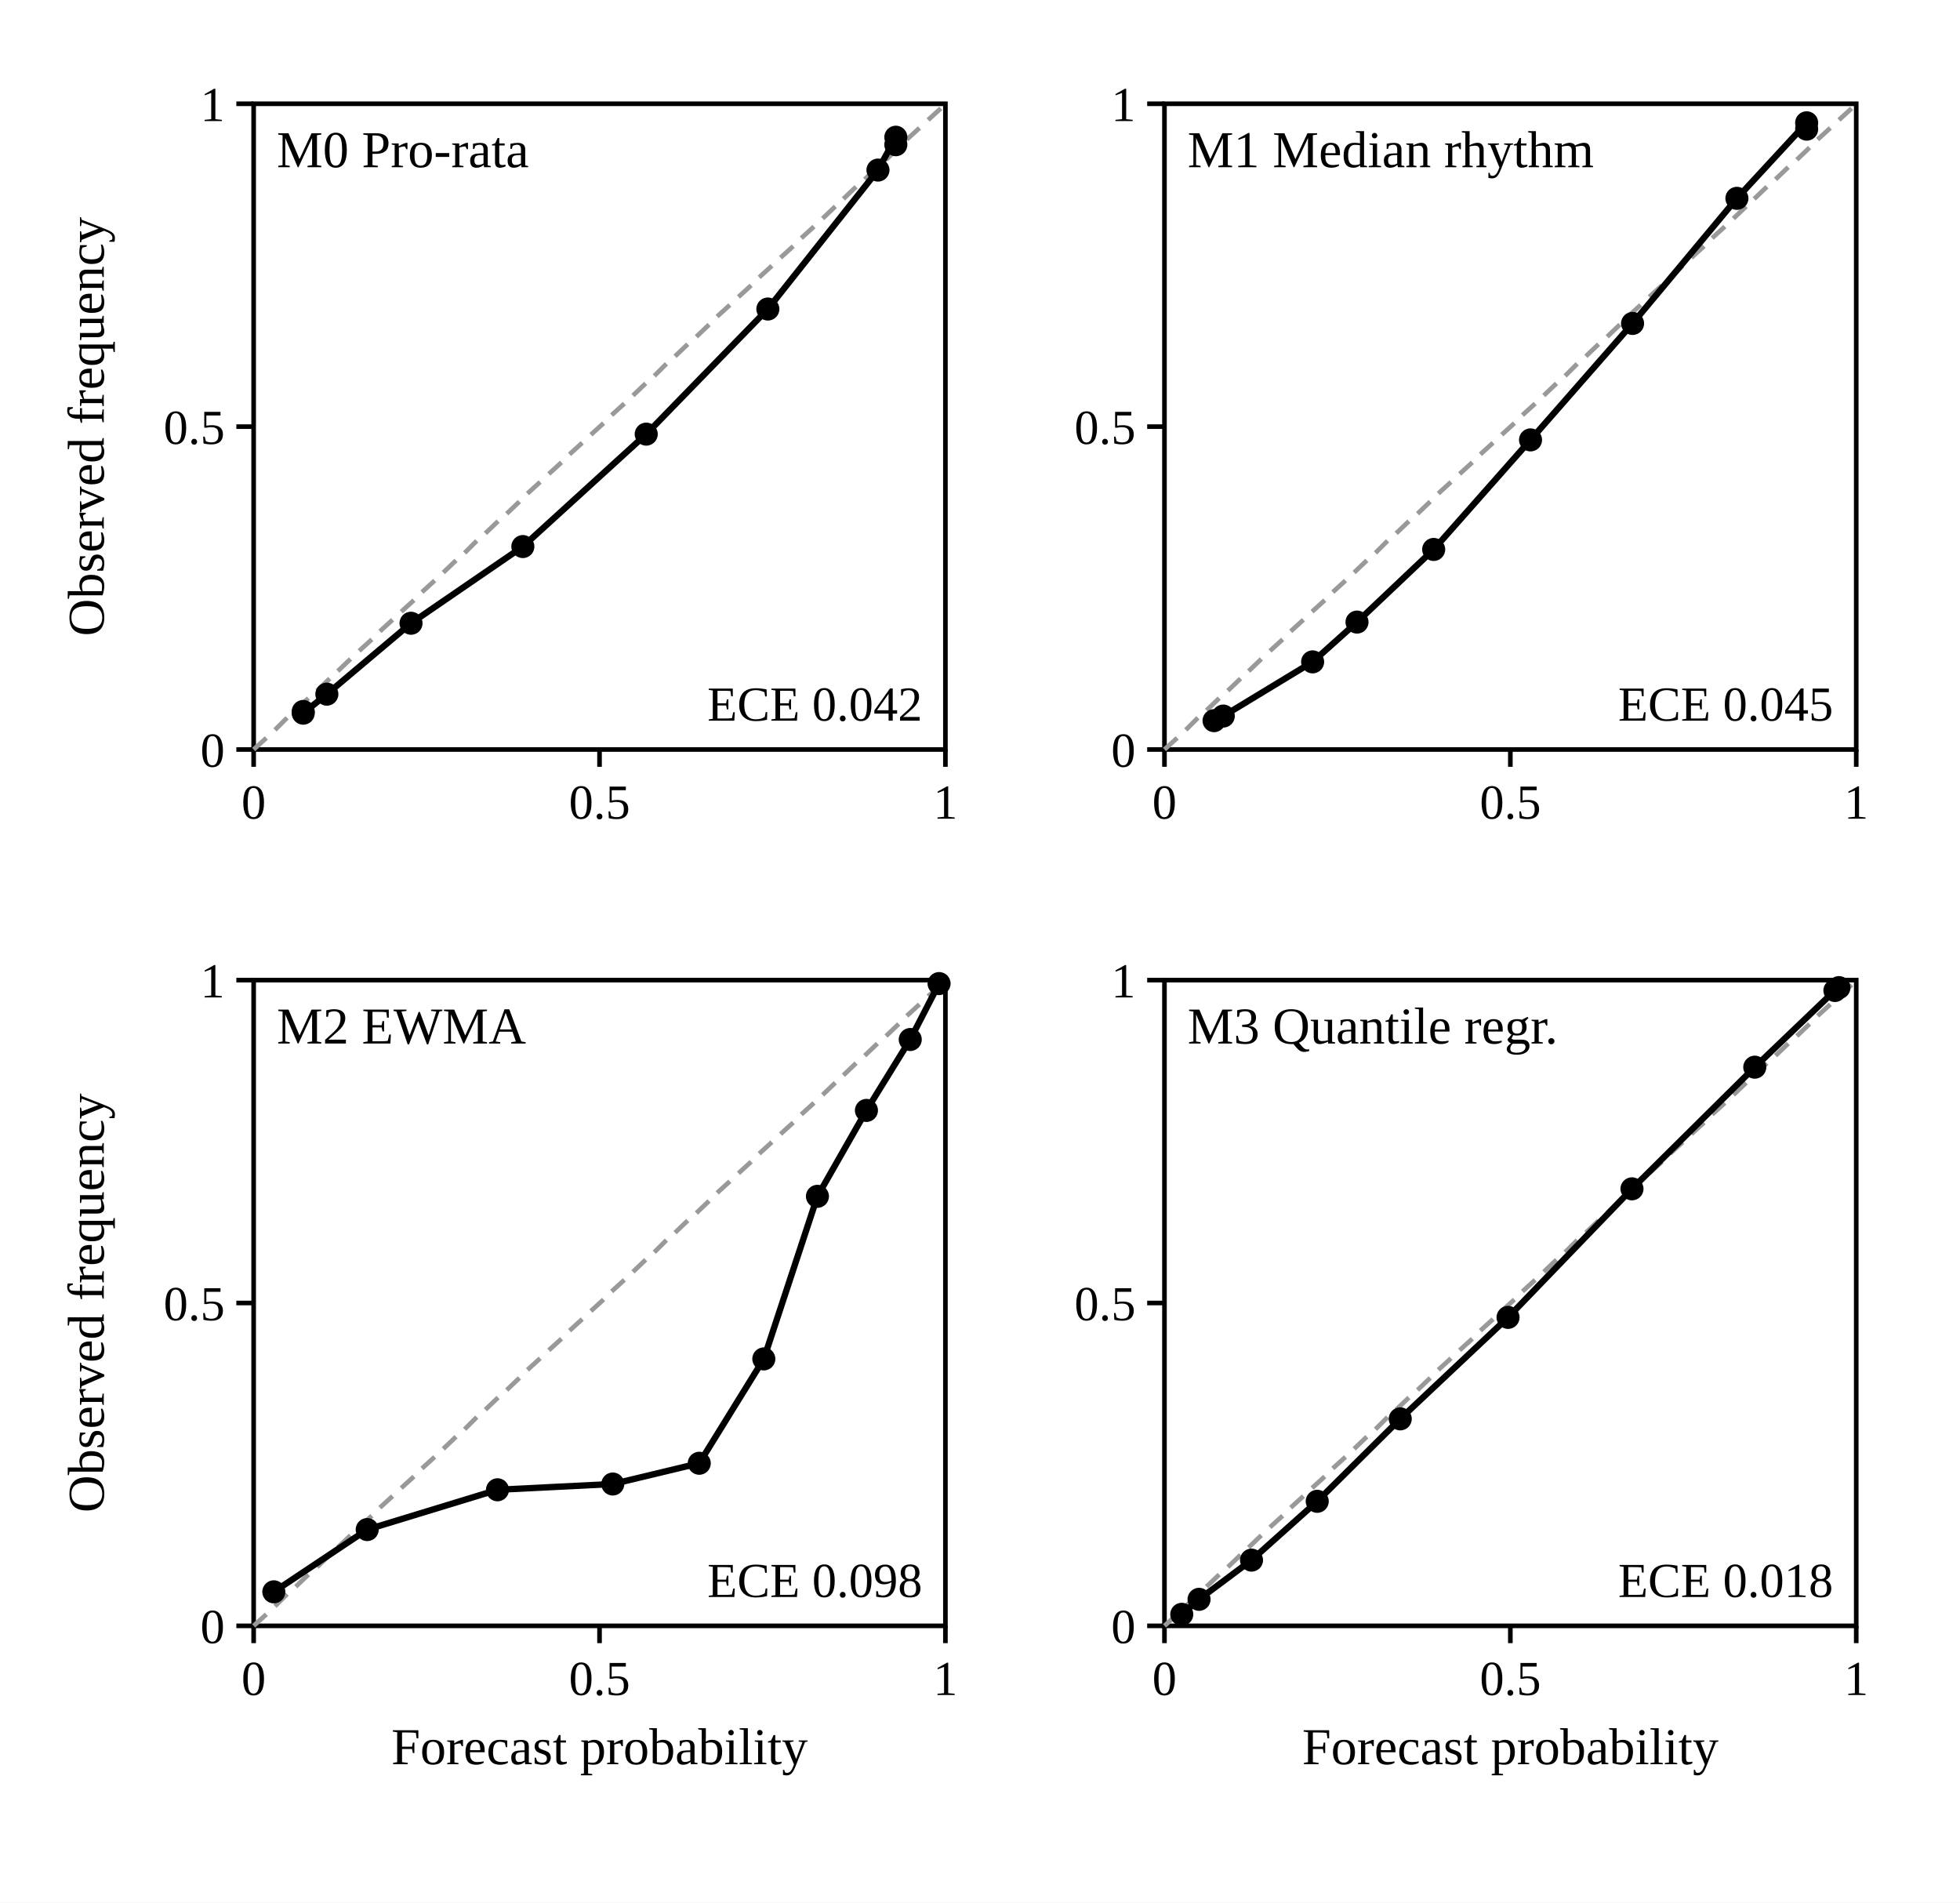
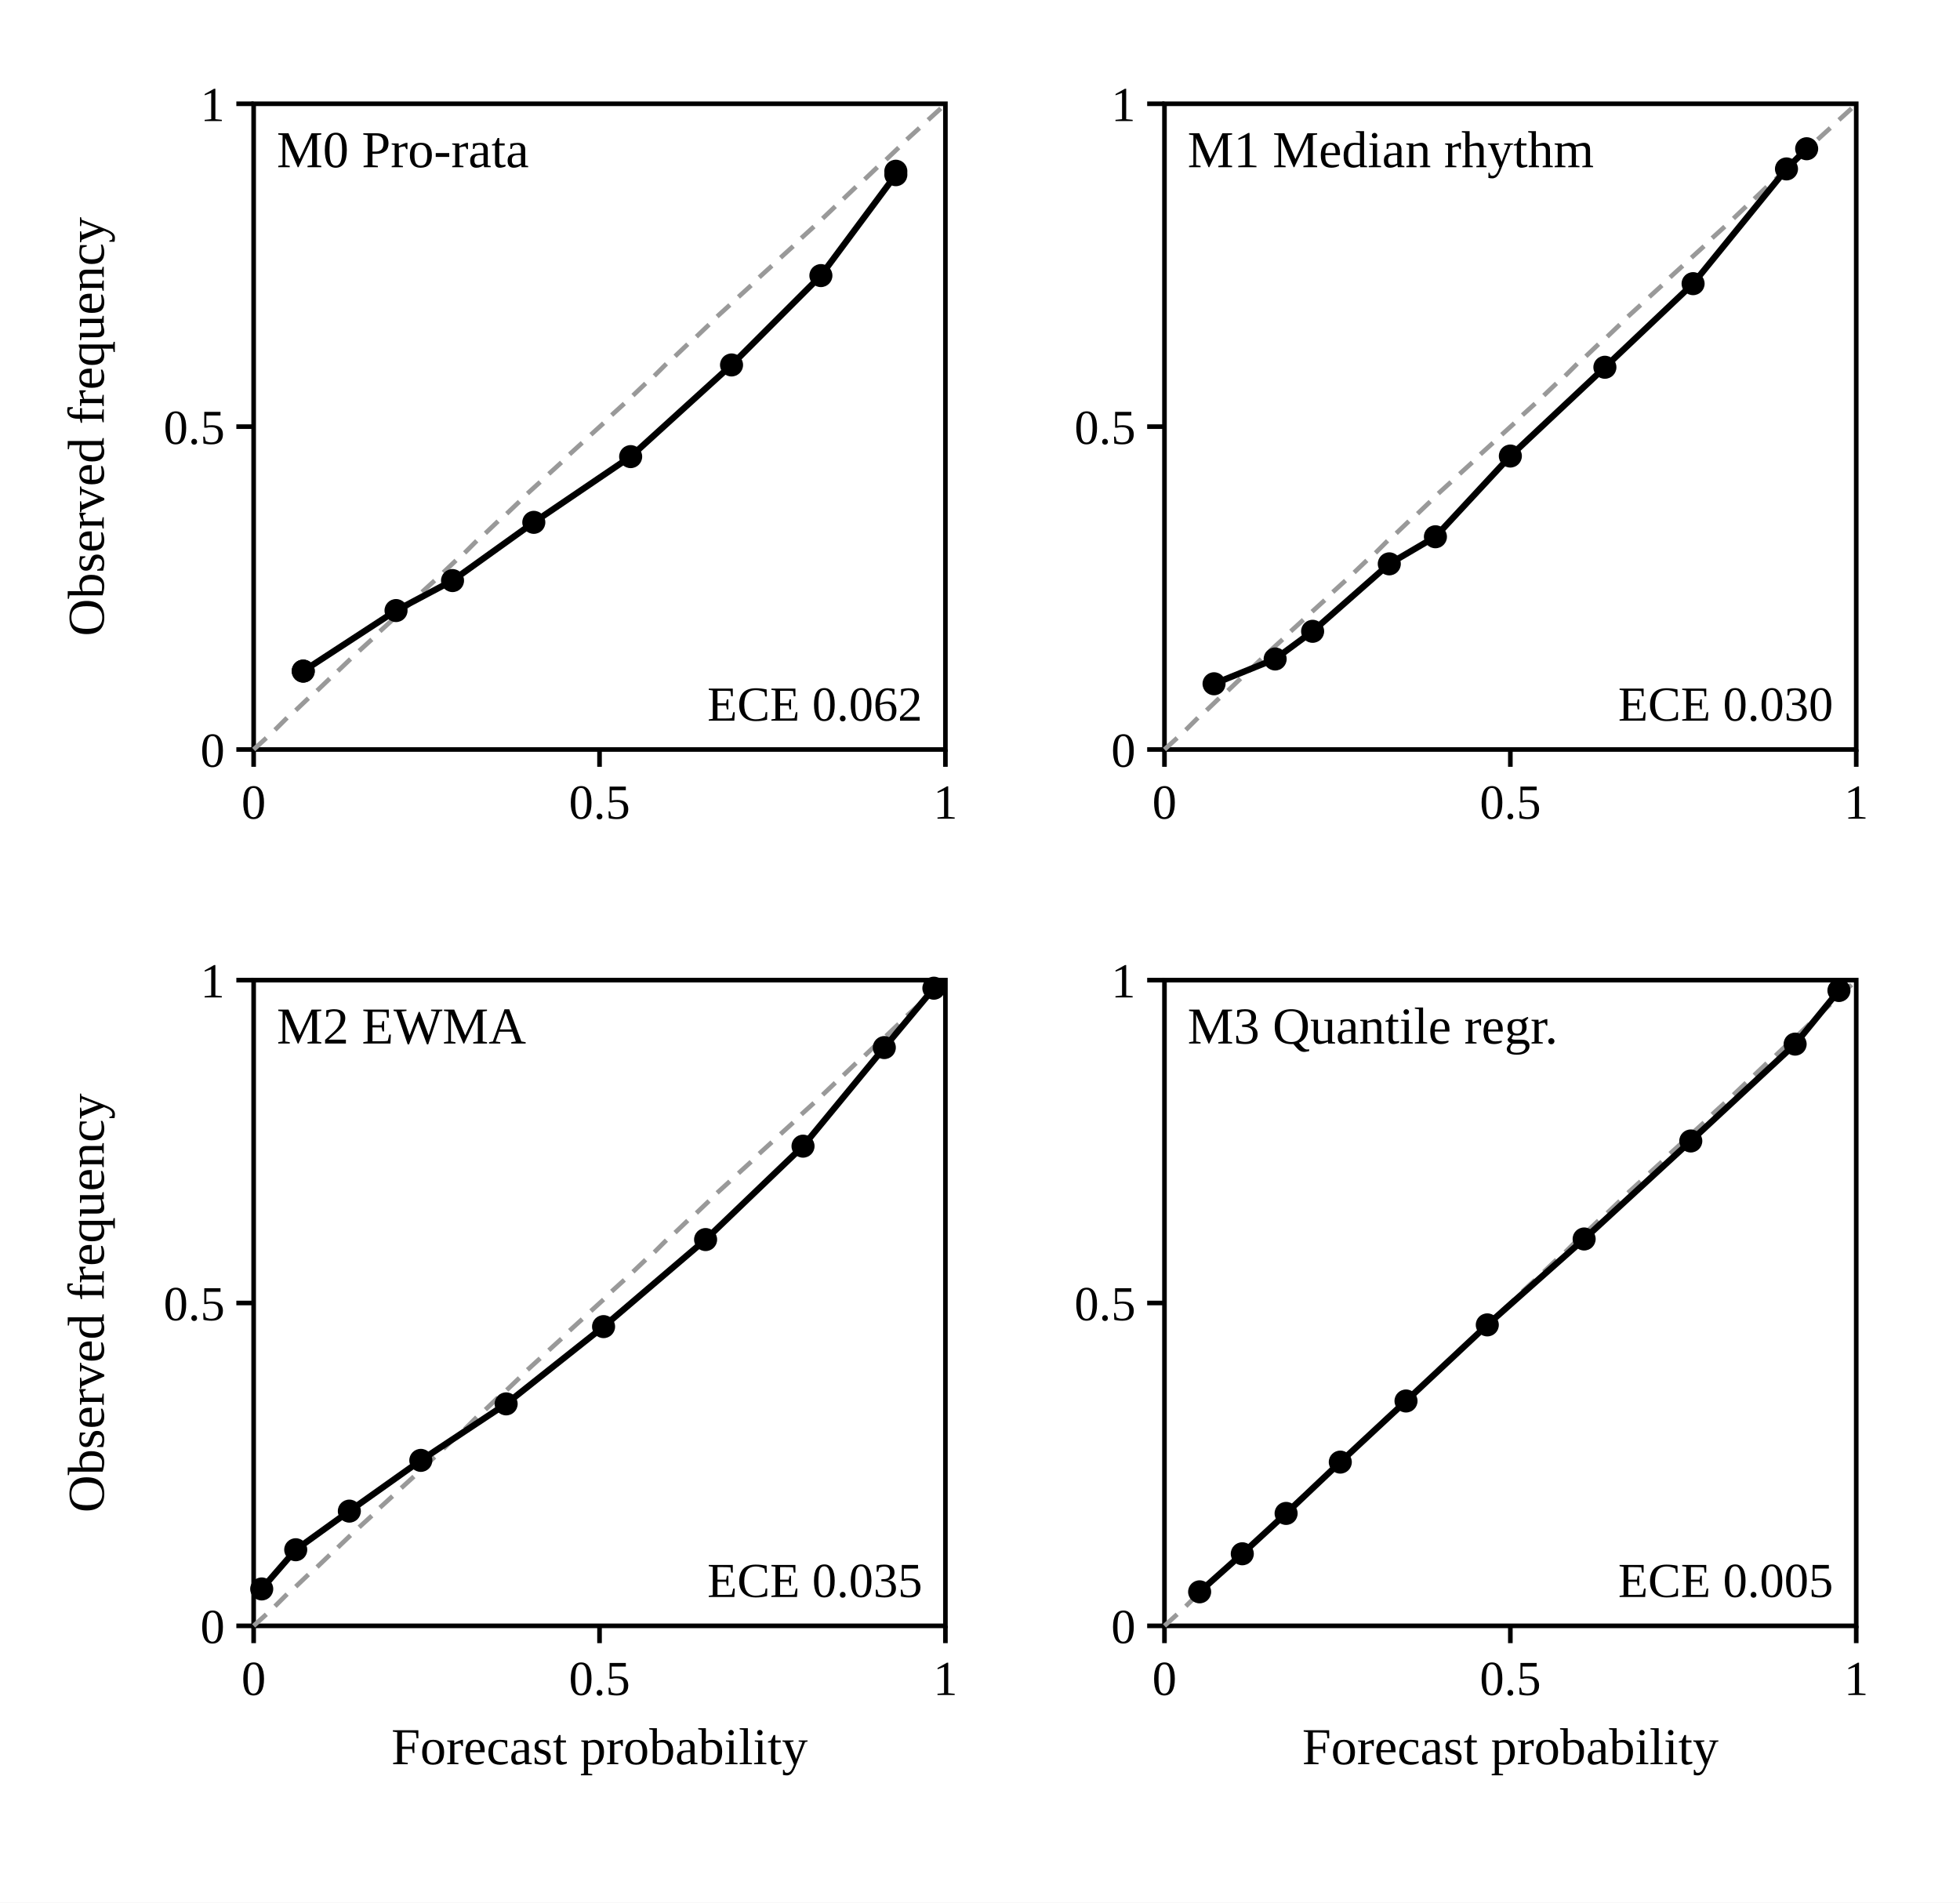
<svg xmlns="http://www.w3.org/2000/svg" width="340" height="330" viewBox="0 0 340 330">
  <rect width="340" height="330" fill="#fff" />
  <rect x="44" y="18" width="120" height="112" fill="none" stroke="#000" stroke-width="0.8" />
  <line x1="44.0" y1="130" x2="44.0" y2="133" stroke="#000" stroke-width="0.8" />
  <text x="44.0" y="142" font-family="Times New Roman, Times, serif" font-size="8.5" text-anchor="middle">0</text>
  <line x1="104.0" y1="130" x2="104.0" y2="133" stroke="#000" stroke-width="0.8" />
  <text x="104.0" y="142" font-family="Times New Roman, Times, serif" font-size="8.5" text-anchor="middle">0.5</text>
  <line x1="164.0" y1="130" x2="164.0" y2="133" stroke="#000" stroke-width="0.8" />
  <text x="164.0" y="142" font-family="Times New Roman, Times, serif" font-size="8.5" text-anchor="middle">1</text>
  <line x1="41" y1="130.0" x2="44" y2="130.0" stroke="#000" stroke-width="0.8" />
  <text x="39" y="133.0" font-family="Times New Roman, Times, serif" font-size="8.5" text-anchor="end">0</text>
  <line x1="41" y1="74.0" x2="44" y2="74.0" stroke="#000" stroke-width="0.8" />
  <text x="39" y="77.0" font-family="Times New Roman, Times, serif" font-size="8.5" text-anchor="end">0.5</text>
  <line x1="41" y1="18.0" x2="44" y2="18.0" stroke="#000" stroke-width="0.8" />
  <text x="39" y="21.0" font-family="Times New Roman, Times, serif" font-size="8.5" text-anchor="end">1</text>
  <text x="18" y="74.0" font-family="Times New Roman, Times, serif" font-size="9" text-anchor="middle" transform="rotate(-90 18 74.0)">Observed frequency</text>
  <line x1="44.0" y1="130.0" x2="46.2" y2="128.0" stroke="#999999" stroke-width="0.8" />
  <line x1="47.7" y1="126.6" x2="49.8" y2="124.5" stroke="#999999" stroke-width="0.8" />
  <line x1="51.3" y1="123.2" x2="53.5" y2="121.1" stroke="#999999" stroke-width="0.8" />
  <line x1="55.0" y1="119.8" x2="57.2" y2="117.7" stroke="#999999" stroke-width="0.8" />
  <line x1="58.6" y1="116.4" x2="60.8" y2="114.3" stroke="#999999" stroke-width="0.8" />
  <line x1="62.3" y1="112.9" x2="64.5" y2="110.9" stroke="#999999" stroke-width="0.8" />
  <line x1="65.9" y1="109.5" x2="68.1" y2="107.5" stroke="#999999" stroke-width="0.8" />
  <line x1="69.6" y1="106.1" x2="71.8" y2="104.1" stroke="#999999" stroke-width="0.8" />
  <line x1="73.2" y1="102.7" x2="75.4" y2="100.7" stroke="#999999" stroke-width="0.8" />
  <line x1="76.9" y1="99.3" x2="79.1" y2="97.2" stroke="#999999" stroke-width="0.8" />
  <line x1="80.6" y1="95.9" x2="82.7" y2="93.8" stroke="#999999" stroke-width="0.8" />
  <line x1="84.2" y1="92.5" x2="86.4" y2="90.4" stroke="#999999" stroke-width="0.8" />
  <line x1="87.9" y1="89.1" x2="90.1" y2="87.0" stroke="#999999" stroke-width="0.8" />
  <line x1="91.5" y1="85.6" x2="93.7" y2="83.6" stroke="#999999" stroke-width="0.8" />
  <line x1="95.2" y1="82.2" x2="97.4" y2="80.2" stroke="#999999" stroke-width="0.8" />
  <line x1="98.8" y1="78.8" x2="101.0" y2="76.8" stroke="#999999" stroke-width="0.8" />
  <line x1="102.5" y1="75.4" x2="104.7" y2="73.4" stroke="#999999" stroke-width="0.8" />
  <line x1="106.1" y1="72.0" x2="108.3" y2="70.0" stroke="#999999" stroke-width="0.8" />
  <line x1="109.8" y1="68.6" x2="112.0" y2="66.5" stroke="#999999" stroke-width="0.8" />
  <line x1="113.5" y1="65.2" x2="115.6" y2="63.1" stroke="#999999" stroke-width="0.8" />
  <line x1="117.1" y1="61.8" x2="119.3" y2="59.7" stroke="#999999" stroke-width="0.8" />
  <line x1="120.8" y1="58.4" x2="123.0" y2="56.3" stroke="#999999" stroke-width="0.8" />
  <line x1="124.4" y1="54.9" x2="126.6" y2="52.9" stroke="#999999" stroke-width="0.8" />
  <line x1="128.1" y1="51.5" x2="130.3" y2="49.5" stroke="#999999" stroke-width="0.8" />
  <line x1="131.7" y1="48.1" x2="133.9" y2="46.1" stroke="#999999" stroke-width="0.8" />
  <line x1="135.4" y1="44.7" x2="137.6" y2="42.7" stroke="#999999" stroke-width="0.8" />
  <line x1="139.0" y1="41.3" x2="141.2" y2="39.3" stroke="#999999" stroke-width="0.8" />
  <line x1="142.7" y1="37.9" x2="144.9" y2="35.8" stroke="#999999" stroke-width="0.8" />
  <line x1="146.3" y1="34.5" x2="148.5" y2="32.4" stroke="#999999" stroke-width="0.8" />
  <line x1="150.0" y1="31.1" x2="152.2" y2="29.0" stroke="#999999" stroke-width="0.8" />
  <line x1="153.7" y1="27.7" x2="155.9" y2="25.6" stroke="#999999" stroke-width="0.8" />
  <line x1="157.3" y1="24.2" x2="159.5" y2="22.2" stroke="#999999" stroke-width="0.8" />
  <line x1="161.0" y1="20.8" x2="163.2" y2="18.8" stroke="#999999" stroke-width="0.8" />
-   <polyline points="52.6,123.4 52.6,123.7 56.7,120.4 71.3,108.1 90.7,94.8 112.1,75.3 133.2,53.6 152.3,29.5 155.4,23.8 155.4,25.1" fill="none" stroke="#000000" stroke-width="1.1" />
-   <circle cx="52.6" cy="123.4" r="2.0" fill="#000000" />
-   <circle cx="52.6" cy="123.7" r="2.0" fill="#000000" />
-   <circle cx="56.7" cy="120.4" r="2.0" fill="#000000" />
-   <circle cx="71.3" cy="108.1" r="2.0" fill="#000000" />
-   <circle cx="90.7" cy="94.8" r="2.0" fill="#000000" />
-   <circle cx="112.1" cy="75.3" r="2.0" fill="#000000" />
-   <circle cx="133.2" cy="53.6" r="2.0" fill="#000000" />
-   <circle cx="152.3" cy="29.5" r="2.0" fill="#000000" />
-   <circle cx="155.4" cy="23.8" r="2.0" fill="#000000" />
-   <circle cx="155.4" cy="25.1" r="2.0" fill="#000000" />
+   <polyline points="52.6,116.4 52.6,116.4 68.7,105.9 78.5,100.7 92.6,90.6 109.4,79.2 126.9,63.3 142.4,47.8 155.4,30.3 155.4,29.7" fill="none" stroke="#000000" stroke-width="1.1" />
+   <circle cx="52.6" cy="116.4" r="2.0" fill="#000000" />
+   <circle cx="52.6" cy="116.4" r="2.0" fill="#000000" />
+   <circle cx="68.7" cy="105.9" r="2.0" fill="#000000" />
+   <circle cx="78.5" cy="100.7" r="2.0" fill="#000000" />
+   <circle cx="92.6" cy="90.6" r="2.0" fill="#000000" />
+   <circle cx="109.4" cy="79.2" r="2.0" fill="#000000" />
+   <circle cx="126.9" cy="63.3" r="2.0" fill="#000000" />
+   <circle cx="142.4" cy="47.8" r="2.0" fill="#000000" />
+   <circle cx="155.4" cy="30.3" r="2.0" fill="#000000" />
+   <circle cx="155.4" cy="29.7" r="2.0" fill="#000000" />
  <text x="48" y="29" font-family="Times New Roman, Times, serif" font-size="9">M0 Pro-rata</text>
-   <text x="160" y="125" font-family="Times New Roman, Times, serif" font-size="8.5" text-anchor="end">ECE 0.042</text>
+   <text x="160" y="125" font-family="Times New Roman, Times, serif" font-size="8.5" text-anchor="end">ECE 0.062</text>
  <rect x="202" y="18" width="120" height="112" fill="none" stroke="#000" stroke-width="0.8" />
  <line x1="202.0" y1="130" x2="202.0" y2="133" stroke="#000" stroke-width="0.8" />
  <text x="202.0" y="142" font-family="Times New Roman, Times, serif" font-size="8.5" text-anchor="middle">0</text>
  <line x1="262.0" y1="130" x2="262.0" y2="133" stroke="#000" stroke-width="0.8" />
  <text x="262.0" y="142" font-family="Times New Roman, Times, serif" font-size="8.5" text-anchor="middle">0.5</text>
  <line x1="322.0" y1="130" x2="322.0" y2="133" stroke="#000" stroke-width="0.8" />
  <text x="322.0" y="142" font-family="Times New Roman, Times, serif" font-size="8.5" text-anchor="middle">1</text>
  <line x1="199" y1="130.0" x2="202" y2="130.0" stroke="#000" stroke-width="0.8" />
  <text x="197" y="133.0" font-family="Times New Roman, Times, serif" font-size="8.5" text-anchor="end">0</text>
  <line x1="199" y1="74.0" x2="202" y2="74.0" stroke="#000" stroke-width="0.8" />
  <text x="197" y="77.0" font-family="Times New Roman, Times, serif" font-size="8.5" text-anchor="end">0.5</text>
  <line x1="199" y1="18.0" x2="202" y2="18.0" stroke="#000" stroke-width="0.8" />
  <text x="197" y="21.0" font-family="Times New Roman, Times, serif" font-size="8.5" text-anchor="end">1</text>
  <line x1="202.0" y1="130.0" x2="204.2" y2="128.0" stroke="#999999" stroke-width="0.8" />
  <line x1="205.7" y1="126.6" x2="207.8" y2="124.5" stroke="#999999" stroke-width="0.8" />
  <line x1="209.3" y1="123.2" x2="211.5" y2="121.1" stroke="#999999" stroke-width="0.8" />
  <line x1="213.0" y1="119.8" x2="215.2" y2="117.7" stroke="#999999" stroke-width="0.8" />
  <line x1="216.6" y1="116.4" x2="218.8" y2="114.3" stroke="#999999" stroke-width="0.8" />
  <line x1="220.3" y1="112.9" x2="222.5" y2="110.9" stroke="#999999" stroke-width="0.8" />
  <line x1="223.9" y1="109.5" x2="226.1" y2="107.5" stroke="#999999" stroke-width="0.8" />
  <line x1="227.6" y1="106.1" x2="229.8" y2="104.1" stroke="#999999" stroke-width="0.8" />
  <line x1="231.2" y1="102.7" x2="233.4" y2="100.7" stroke="#999999" stroke-width="0.8" />
  <line x1="234.9" y1="99.3" x2="237.1" y2="97.2" stroke="#999999" stroke-width="0.8" />
  <line x1="238.6" y1="95.9" x2="240.7" y2="93.8" stroke="#999999" stroke-width="0.8" />
  <line x1="242.2" y1="92.5" x2="244.4" y2="90.4" stroke="#999999" stroke-width="0.8" />
  <line x1="245.9" y1="89.1" x2="248.1" y2="87.0" stroke="#999999" stroke-width="0.8" />
  <line x1="249.5" y1="85.6" x2="251.7" y2="83.6" stroke="#999999" stroke-width="0.8" />
  <line x1="253.2" y1="82.2" x2="255.4" y2="80.2" stroke="#999999" stroke-width="0.8" />
  <line x1="256.8" y1="78.8" x2="259.0" y2="76.8" stroke="#999999" stroke-width="0.8" />
  <line x1="260.5" y1="75.4" x2="262.7" y2="73.4" stroke="#999999" stroke-width="0.8" />
  <line x1="264.1" y1="72.0" x2="266.3" y2="70.0" stroke="#999999" stroke-width="0.8" />
  <line x1="267.8" y1="68.6" x2="270.0" y2="66.5" stroke="#999999" stroke-width="0.8" />
  <line x1="271.5" y1="65.2" x2="273.6" y2="63.1" stroke="#999999" stroke-width="0.8" />
  <line x1="275.1" y1="61.8" x2="277.3" y2="59.7" stroke="#999999" stroke-width="0.8" />
  <line x1="278.8" y1="58.4" x2="281.0" y2="56.3" stroke="#999999" stroke-width="0.8" />
  <line x1="282.4" y1="54.9" x2="284.6" y2="52.9" stroke="#999999" stroke-width="0.8" />
  <line x1="286.1" y1="51.5" x2="288.3" y2="49.5" stroke="#999999" stroke-width="0.8" />
  <line x1="289.7" y1="48.1" x2="291.9" y2="46.1" stroke="#999999" stroke-width="0.8" />
  <line x1="293.4" y1="44.7" x2="295.6" y2="42.7" stroke="#999999" stroke-width="0.8" />
  <line x1="297.0" y1="41.3" x2="299.2" y2="39.3" stroke="#999999" stroke-width="0.8" />
  <line x1="300.7" y1="37.9" x2="302.9" y2="35.8" stroke="#999999" stroke-width="0.8" />
  <line x1="304.3" y1="34.5" x2="306.5" y2="32.4" stroke="#999999" stroke-width="0.8" />
  <line x1="308.0" y1="31.1" x2="310.2" y2="29.0" stroke="#999999" stroke-width="0.8" />
  <line x1="311.7" y1="27.7" x2="313.9" y2="25.6" stroke="#999999" stroke-width="0.8" />
  <line x1="315.3" y1="24.2" x2="317.5" y2="22.2" stroke="#999999" stroke-width="0.8" />
  <line x1="319.0" y1="20.8" x2="321.2" y2="18.8" stroke="#999999" stroke-width="0.8" />
-   <polyline points="210.6,125.0 212.2,124.2 227.7,114.8 235.4,107.9 248.7,95.3 265.5,76.3 283.2,56.1 301.3,34.4 313.4,21.3 313.4,22.4" fill="none" stroke="#000000" stroke-width="1.1" />
-   <circle cx="210.6" cy="125.0" r="2.0" fill="#000000" />
-   <circle cx="212.2" cy="124.2" r="2.0" fill="#000000" />
-   <circle cx="227.7" cy="114.8" r="2.0" fill="#000000" />
-   <circle cx="235.4" cy="107.9" r="2.0" fill="#000000" />
-   <circle cx="248.7" cy="95.3" r="2.0" fill="#000000" />
-   <circle cx="265.5" cy="76.3" r="2.0" fill="#000000" />
-   <circle cx="283.2" cy="56.1" r="2.0" fill="#000000" />
-   <circle cx="301.3" cy="34.4" r="2.0" fill="#000000" />
-   <circle cx="313.4" cy="21.3" r="2.0" fill="#000000" />
-   <circle cx="313.4" cy="22.4" r="2.0" fill="#000000" />
+   <polyline points="210.6,118.6 221.2,114.3 227.7,109.5 241.0,97.8 249.0,93.1 262.0,79.1 278.4,63.7 293.7,49.2 309.9,29.3 313.4,25.8" fill="none" stroke="#000000" stroke-width="1.1" />
+   <circle cx="210.6" cy="118.6" r="2.0" fill="#000000" />
+   <circle cx="221.2" cy="114.3" r="2.0" fill="#000000" />
+   <circle cx="227.7" cy="109.5" r="2.0" fill="#000000" />
+   <circle cx="241.0" cy="97.8" r="2.0" fill="#000000" />
+   <circle cx="249.0" cy="93.1" r="2.0" fill="#000000" />
+   <circle cx="262.0" cy="79.1" r="2.0" fill="#000000" />
+   <circle cx="278.4" cy="63.7" r="2.0" fill="#000000" />
+   <circle cx="293.7" cy="49.2" r="2.0" fill="#000000" />
+   <circle cx="309.9" cy="29.3" r="2.0" fill="#000000" />
+   <circle cx="313.4" cy="25.8" r="2.0" fill="#000000" />
  <text x="206" y="29" font-family="Times New Roman, Times, serif" font-size="9">M1 Median rhythm</text>
-   <text x="318" y="125" font-family="Times New Roman, Times, serif" font-size="8.5" text-anchor="end">ECE 0.045</text>
+   <text x="318" y="125" font-family="Times New Roman, Times, serif" font-size="8.5" text-anchor="end">ECE 0.030</text>
  <rect x="44" y="170" width="120" height="112" fill="none" stroke="#000" stroke-width="0.8" />
  <line x1="44.0" y1="282" x2="44.0" y2="285" stroke="#000" stroke-width="0.8" />
  <text x="44.0" y="294" font-family="Times New Roman, Times, serif" font-size="8.5" text-anchor="middle">0</text>
  <line x1="104.0" y1="282" x2="104.0" y2="285" stroke="#000" stroke-width="0.8" />
  <text x="104.0" y="294" font-family="Times New Roman, Times, serif" font-size="8.5" text-anchor="middle">0.5</text>
  <line x1="164.0" y1="282" x2="164.0" y2="285" stroke="#000" stroke-width="0.8" />
  <text x="164.0" y="294" font-family="Times New Roman, Times, serif" font-size="8.5" text-anchor="middle">1</text>
  <line x1="41" y1="282.0" x2="44" y2="282.0" stroke="#000" stroke-width="0.8" />
  <text x="39" y="285.0" font-family="Times New Roman, Times, serif" font-size="8.5" text-anchor="end">0</text>
  <line x1="41" y1="226.0" x2="44" y2="226.0" stroke="#000" stroke-width="0.8" />
  <text x="39" y="229.0" font-family="Times New Roman, Times, serif" font-size="8.5" text-anchor="end">0.5</text>
  <line x1="41" y1="170.0" x2="44" y2="170.0" stroke="#000" stroke-width="0.8" />
  <text x="39" y="173.0" font-family="Times New Roman, Times, serif" font-size="8.5" text-anchor="end">1</text>
  <text x="104.0" y="306" font-family="Times New Roman, Times, serif" font-size="9" text-anchor="middle">Forecast probability</text>
  <text x="18" y="226.0" font-family="Times New Roman, Times, serif" font-size="9" text-anchor="middle" transform="rotate(-90 18 226.0)">Observed frequency</text>
  <line x1="44.0" y1="282.0" x2="46.2" y2="280.0" stroke="#999999" stroke-width="0.8" />
  <line x1="47.7" y1="278.6" x2="49.8" y2="276.5" stroke="#999999" stroke-width="0.8" />
  <line x1="51.3" y1="275.2" x2="53.5" y2="273.1" stroke="#999999" stroke-width="0.8" />
  <line x1="55.0" y1="271.8" x2="57.2" y2="269.7" stroke="#999999" stroke-width="0.8" />
  <line x1="58.6" y1="268.4" x2="60.8" y2="266.3" stroke="#999999" stroke-width="0.8" />
  <line x1="62.3" y1="264.9" x2="64.5" y2="262.9" stroke="#999999" stroke-width="0.8" />
  <line x1="65.9" y1="261.5" x2="68.1" y2="259.5" stroke="#999999" stroke-width="0.8" />
  <line x1="69.6" y1="258.1" x2="71.8" y2="256.1" stroke="#999999" stroke-width="0.8" />
  <line x1="73.2" y1="254.7" x2="75.4" y2="252.7" stroke="#999999" stroke-width="0.8" />
  <line x1="76.9" y1="251.3" x2="79.1" y2="249.2" stroke="#999999" stroke-width="0.8" />
  <line x1="80.6" y1="247.9" x2="82.7" y2="245.8" stroke="#999999" stroke-width="0.8" />
  <line x1="84.2" y1="244.5" x2="86.4" y2="242.4" stroke="#999999" stroke-width="0.8" />
  <line x1="87.9" y1="241.1" x2="90.1" y2="239.0" stroke="#999999" stroke-width="0.8" />
  <line x1="91.5" y1="237.6" x2="93.7" y2="235.6" stroke="#999999" stroke-width="0.8" />
  <line x1="95.2" y1="234.2" x2="97.4" y2="232.2" stroke="#999999" stroke-width="0.8" />
  <line x1="98.8" y1="230.8" x2="101.0" y2="228.8" stroke="#999999" stroke-width="0.8" />
  <line x1="102.5" y1="227.4" x2="104.7" y2="225.4" stroke="#999999" stroke-width="0.8" />
  <line x1="106.1" y1="224.0" x2="108.3" y2="222.0" stroke="#999999" stroke-width="0.8" />
  <line x1="109.8" y1="220.6" x2="112.0" y2="218.5" stroke="#999999" stroke-width="0.8" />
  <line x1="113.5" y1="217.2" x2="115.6" y2="215.1" stroke="#999999" stroke-width="0.8" />
  <line x1="117.1" y1="213.8" x2="119.3" y2="211.7" stroke="#999999" stroke-width="0.8" />
  <line x1="120.8" y1="210.4" x2="123.0" y2="208.3" stroke="#999999" stroke-width="0.8" />
  <line x1="124.4" y1="206.9" x2="126.6" y2="204.9" stroke="#999999" stroke-width="0.8" />
  <line x1="128.1" y1="203.5" x2="130.3" y2="201.5" stroke="#999999" stroke-width="0.8" />
  <line x1="131.7" y1="200.1" x2="133.9" y2="198.1" stroke="#999999" stroke-width="0.8" />
  <line x1="135.4" y1="196.7" x2="137.6" y2="194.7" stroke="#999999" stroke-width="0.8" />
  <line x1="139.0" y1="193.3" x2="141.2" y2="191.3" stroke="#999999" stroke-width="0.8" />
  <line x1="142.7" y1="189.9" x2="144.9" y2="187.8" stroke="#999999" stroke-width="0.8" />
  <line x1="146.3" y1="186.5" x2="148.5" y2="184.4" stroke="#999999" stroke-width="0.8" />
  <line x1="150.0" y1="183.1" x2="152.2" y2="181.0" stroke="#999999" stroke-width="0.8" />
  <line x1="153.7" y1="179.7" x2="155.9" y2="177.6" stroke="#999999" stroke-width="0.8" />
  <line x1="157.3" y1="176.2" x2="159.5" y2="174.2" stroke="#999999" stroke-width="0.8" />
  <line x1="161.0" y1="172.8" x2="163.2" y2="170.8" stroke="#999999" stroke-width="0.8" />
-   <polyline points="47.5,276.1 63.7,265.3 86.3,258.4 106.3,257.4 121.3,253.8 132.5,235.7 141.8,207.5 150.3,192.6 157.9,180.3 162.9,170.6" fill="none" stroke="#000000" stroke-width="1.1" />
-   <circle cx="47.5" cy="276.1" r="2.0" fill="#000000" />
-   <circle cx="63.7" cy="265.3" r="2.0" fill="#000000" />
-   <circle cx="86.3" cy="258.4" r="2.0" fill="#000000" />
-   <circle cx="106.3" cy="257.4" r="2.0" fill="#000000" />
-   <circle cx="121.3" cy="253.8" r="2.0" fill="#000000" />
-   <circle cx="132.5" cy="235.7" r="2.0" fill="#000000" />
-   <circle cx="141.8" cy="207.5" r="2.0" fill="#000000" />
-   <circle cx="150.3" cy="192.6" r="2.0" fill="#000000" />
-   <circle cx="157.9" cy="180.3" r="2.0" fill="#000000" />
-   <circle cx="162.9" cy="170.6" r="2.0" fill="#000000" />
+   <polyline points="45.4,275.6 51.3,268.8 60.6,262.1 73.0,253.3 87.8,243.5 104.7,230.1 122.4,215.0 139.3,198.8 153.4,181.7 162.0,171.4" fill="none" stroke="#000000" stroke-width="1.1" />
+   <circle cx="45.4" cy="275.6" r="2.0" fill="#000000" />
+   <circle cx="51.3" cy="268.8" r="2.0" fill="#000000" />
+   <circle cx="60.6" cy="262.1" r="2.0" fill="#000000" />
+   <circle cx="73.0" cy="253.3" r="2.0" fill="#000000" />
+   <circle cx="87.8" cy="243.5" r="2.0" fill="#000000" />
+   <circle cx="104.7" cy="230.1" r="2.0" fill="#000000" />
+   <circle cx="122.4" cy="215.0" r="2.0" fill="#000000" />
+   <circle cx="139.3" cy="198.8" r="2.0" fill="#000000" />
+   <circle cx="153.4" cy="181.7" r="2.0" fill="#000000" />
+   <circle cx="162.0" cy="171.4" r="2.0" fill="#000000" />
  <text x="48" y="181" font-family="Times New Roman, Times, serif" font-size="9">M2 EWMA</text>
-   <text x="160" y="277" font-family="Times New Roman, Times, serif" font-size="8.5" text-anchor="end">ECE 0.098</text>
+   <text x="160" y="277" font-family="Times New Roman, Times, serif" font-size="8.5" text-anchor="end">ECE 0.035</text>
  <rect x="202" y="170" width="120" height="112" fill="none" stroke="#000" stroke-width="0.8" />
  <line x1="202.0" y1="282" x2="202.0" y2="285" stroke="#000" stroke-width="0.8" />
  <text x="202.0" y="294" font-family="Times New Roman, Times, serif" font-size="8.5" text-anchor="middle">0</text>
  <line x1="262.0" y1="282" x2="262.0" y2="285" stroke="#000" stroke-width="0.8" />
  <text x="262.0" y="294" font-family="Times New Roman, Times, serif" font-size="8.5" text-anchor="middle">0.5</text>
  <line x1="322.0" y1="282" x2="322.0" y2="285" stroke="#000" stroke-width="0.8" />
  <text x="322.0" y="294" font-family="Times New Roman, Times, serif" font-size="8.5" text-anchor="middle">1</text>
  <line x1="199" y1="282.0" x2="202" y2="282.0" stroke="#000" stroke-width="0.8" />
  <text x="197" y="285.0" font-family="Times New Roman, Times, serif" font-size="8.5" text-anchor="end">0</text>
  <line x1="199" y1="226.0" x2="202" y2="226.0" stroke="#000" stroke-width="0.8" />
  <text x="197" y="229.0" font-family="Times New Roman, Times, serif" font-size="8.5" text-anchor="end">0.5</text>
  <line x1="199" y1="170.0" x2="202" y2="170.0" stroke="#000" stroke-width="0.8" />
  <text x="197" y="173.0" font-family="Times New Roman, Times, serif" font-size="8.5" text-anchor="end">1</text>
  <text x="262.0" y="306" font-family="Times New Roman, Times, serif" font-size="9" text-anchor="middle">Forecast probability</text>
  <line x1="202.0" y1="282.0" x2="204.2" y2="280.0" stroke="#999999" stroke-width="0.8" />
  <line x1="205.7" y1="278.6" x2="207.8" y2="276.5" stroke="#999999" stroke-width="0.8" />
  <line x1="209.3" y1="275.2" x2="211.5" y2="273.1" stroke="#999999" stroke-width="0.8" />
  <line x1="213.0" y1="271.8" x2="215.2" y2="269.7" stroke="#999999" stroke-width="0.8" />
  <line x1="216.6" y1="268.4" x2="218.8" y2="266.3" stroke="#999999" stroke-width="0.8" />
  <line x1="220.3" y1="264.9" x2="222.5" y2="262.9" stroke="#999999" stroke-width="0.8" />
  <line x1="223.9" y1="261.5" x2="226.1" y2="259.5" stroke="#999999" stroke-width="0.8" />
  <line x1="227.6" y1="258.1" x2="229.8" y2="256.1" stroke="#999999" stroke-width="0.8" />
  <line x1="231.2" y1="254.7" x2="233.4" y2="252.7" stroke="#999999" stroke-width="0.8" />
  <line x1="234.9" y1="251.3" x2="237.1" y2="249.2" stroke="#999999" stroke-width="0.8" />
  <line x1="238.6" y1="247.9" x2="240.7" y2="245.8" stroke="#999999" stroke-width="0.8" />
  <line x1="242.2" y1="244.5" x2="244.4" y2="242.4" stroke="#999999" stroke-width="0.8" />
  <line x1="245.9" y1="241.1" x2="248.1" y2="239.0" stroke="#999999" stroke-width="0.8" />
  <line x1="249.5" y1="237.6" x2="251.7" y2="235.6" stroke="#999999" stroke-width="0.8" />
  <line x1="253.2" y1="234.2" x2="255.4" y2="232.2" stroke="#999999" stroke-width="0.8" />
  <line x1="256.8" y1="230.8" x2="259.0" y2="228.8" stroke="#999999" stroke-width="0.8" />
  <line x1="260.5" y1="227.4" x2="262.7" y2="225.4" stroke="#999999" stroke-width="0.8" />
  <line x1="264.1" y1="224.0" x2="266.3" y2="222.0" stroke="#999999" stroke-width="0.8" />
  <line x1="267.8" y1="220.6" x2="270.0" y2="218.5" stroke="#999999" stroke-width="0.8" />
  <line x1="271.5" y1="217.2" x2="273.6" y2="215.1" stroke="#999999" stroke-width="0.8" />
  <line x1="275.1" y1="213.8" x2="277.3" y2="211.7" stroke="#999999" stroke-width="0.8" />
  <line x1="278.8" y1="210.4" x2="281.0" y2="208.3" stroke="#999999" stroke-width="0.8" />
  <line x1="282.4" y1="206.9" x2="284.6" y2="204.9" stroke="#999999" stroke-width="0.8" />
  <line x1="286.1" y1="203.5" x2="288.3" y2="201.5" stroke="#999999" stroke-width="0.8" />
  <line x1="289.7" y1="200.1" x2="291.9" y2="198.1" stroke="#999999" stroke-width="0.8" />
  <line x1="293.4" y1="196.7" x2="295.6" y2="194.7" stroke="#999999" stroke-width="0.8" />
  <line x1="297.0" y1="193.3" x2="299.2" y2="191.3" stroke="#999999" stroke-width="0.8" />
  <line x1="300.7" y1="189.9" x2="302.9" y2="187.8" stroke="#999999" stroke-width="0.8" />
  <line x1="304.3" y1="186.5" x2="306.5" y2="184.4" stroke="#999999" stroke-width="0.8" />
  <line x1="308.0" y1="183.1" x2="310.2" y2="181.0" stroke="#999999" stroke-width="0.8" />
  <line x1="311.7" y1="179.7" x2="313.9" y2="177.6" stroke="#999999" stroke-width="0.8" />
  <line x1="315.3" y1="176.2" x2="317.5" y2="174.2" stroke="#999999" stroke-width="0.8" />
  <line x1="319.0" y1="172.8" x2="321.2" y2="170.8" stroke="#999999" stroke-width="0.8" />
-   <polyline points="205.0,280.0 208.0,277.4 217.1,270.6 228.5,260.4 242.9,246.1 261.6,228.5 283.1,206.2 304.4,185.1 318.3,171.8 319.0,171.3" fill="none" stroke="#000000" stroke-width="1.1" />
-   <circle cx="205.0" cy="280.0" r="2.0" fill="#000000" />
-   <circle cx="208.0" cy="277.4" r="2.0" fill="#000000" />
-   <circle cx="217.1" cy="270.6" r="2.0" fill="#000000" />
-   <circle cx="228.5" cy="260.4" r="2.0" fill="#000000" />
-   <circle cx="242.9" cy="246.1" r="2.0" fill="#000000" />
-   <circle cx="261.6" cy="228.5" r="2.0" fill="#000000" />
-   <circle cx="283.1" cy="206.2" r="2.0" fill="#000000" />
-   <circle cx="304.4" cy="185.1" r="2.0" fill="#000000" />
-   <circle cx="318.3" cy="171.8" r="2.0" fill="#000000" />
-   <circle cx="319.0" cy="171.3" r="2.0" fill="#000000" />
+   <polyline points="208.1,276.1 215.5,269.5 223.1,262.5 232.5,253.6 243.9,243.0 258.0,229.8 274.8,214.9 293.3,197.9 311.4,181.1 319.0,171.8" fill="none" stroke="#000000" stroke-width="1.1" />
+   <circle cx="208.1" cy="276.1" r="2.0" fill="#000000" />
+   <circle cx="215.5" cy="269.5" r="2.0" fill="#000000" />
+   <circle cx="223.1" cy="262.5" r="2.0" fill="#000000" />
+   <circle cx="232.5" cy="253.6" r="2.0" fill="#000000" />
+   <circle cx="243.9" cy="243.0" r="2.0" fill="#000000" />
+   <circle cx="258.0" cy="229.8" r="2.0" fill="#000000" />
+   <circle cx="274.8" cy="214.9" r="2.0" fill="#000000" />
+   <circle cx="293.3" cy="197.9" r="2.0" fill="#000000" />
+   <circle cx="311.4" cy="181.1" r="2.0" fill="#000000" />
+   <circle cx="319.0" cy="171.8" r="2.0" fill="#000000" />
  <text x="206" y="181" font-family="Times New Roman, Times, serif" font-size="9">M3 Quantile regr.</text>
-   <text x="318" y="277" font-family="Times New Roman, Times, serif" font-size="8.5" text-anchor="end">ECE 0.018</text>
+   <text x="318" y="277" font-family="Times New Roman, Times, serif" font-size="8.5" text-anchor="end">ECE 0.005</text>
</svg>
